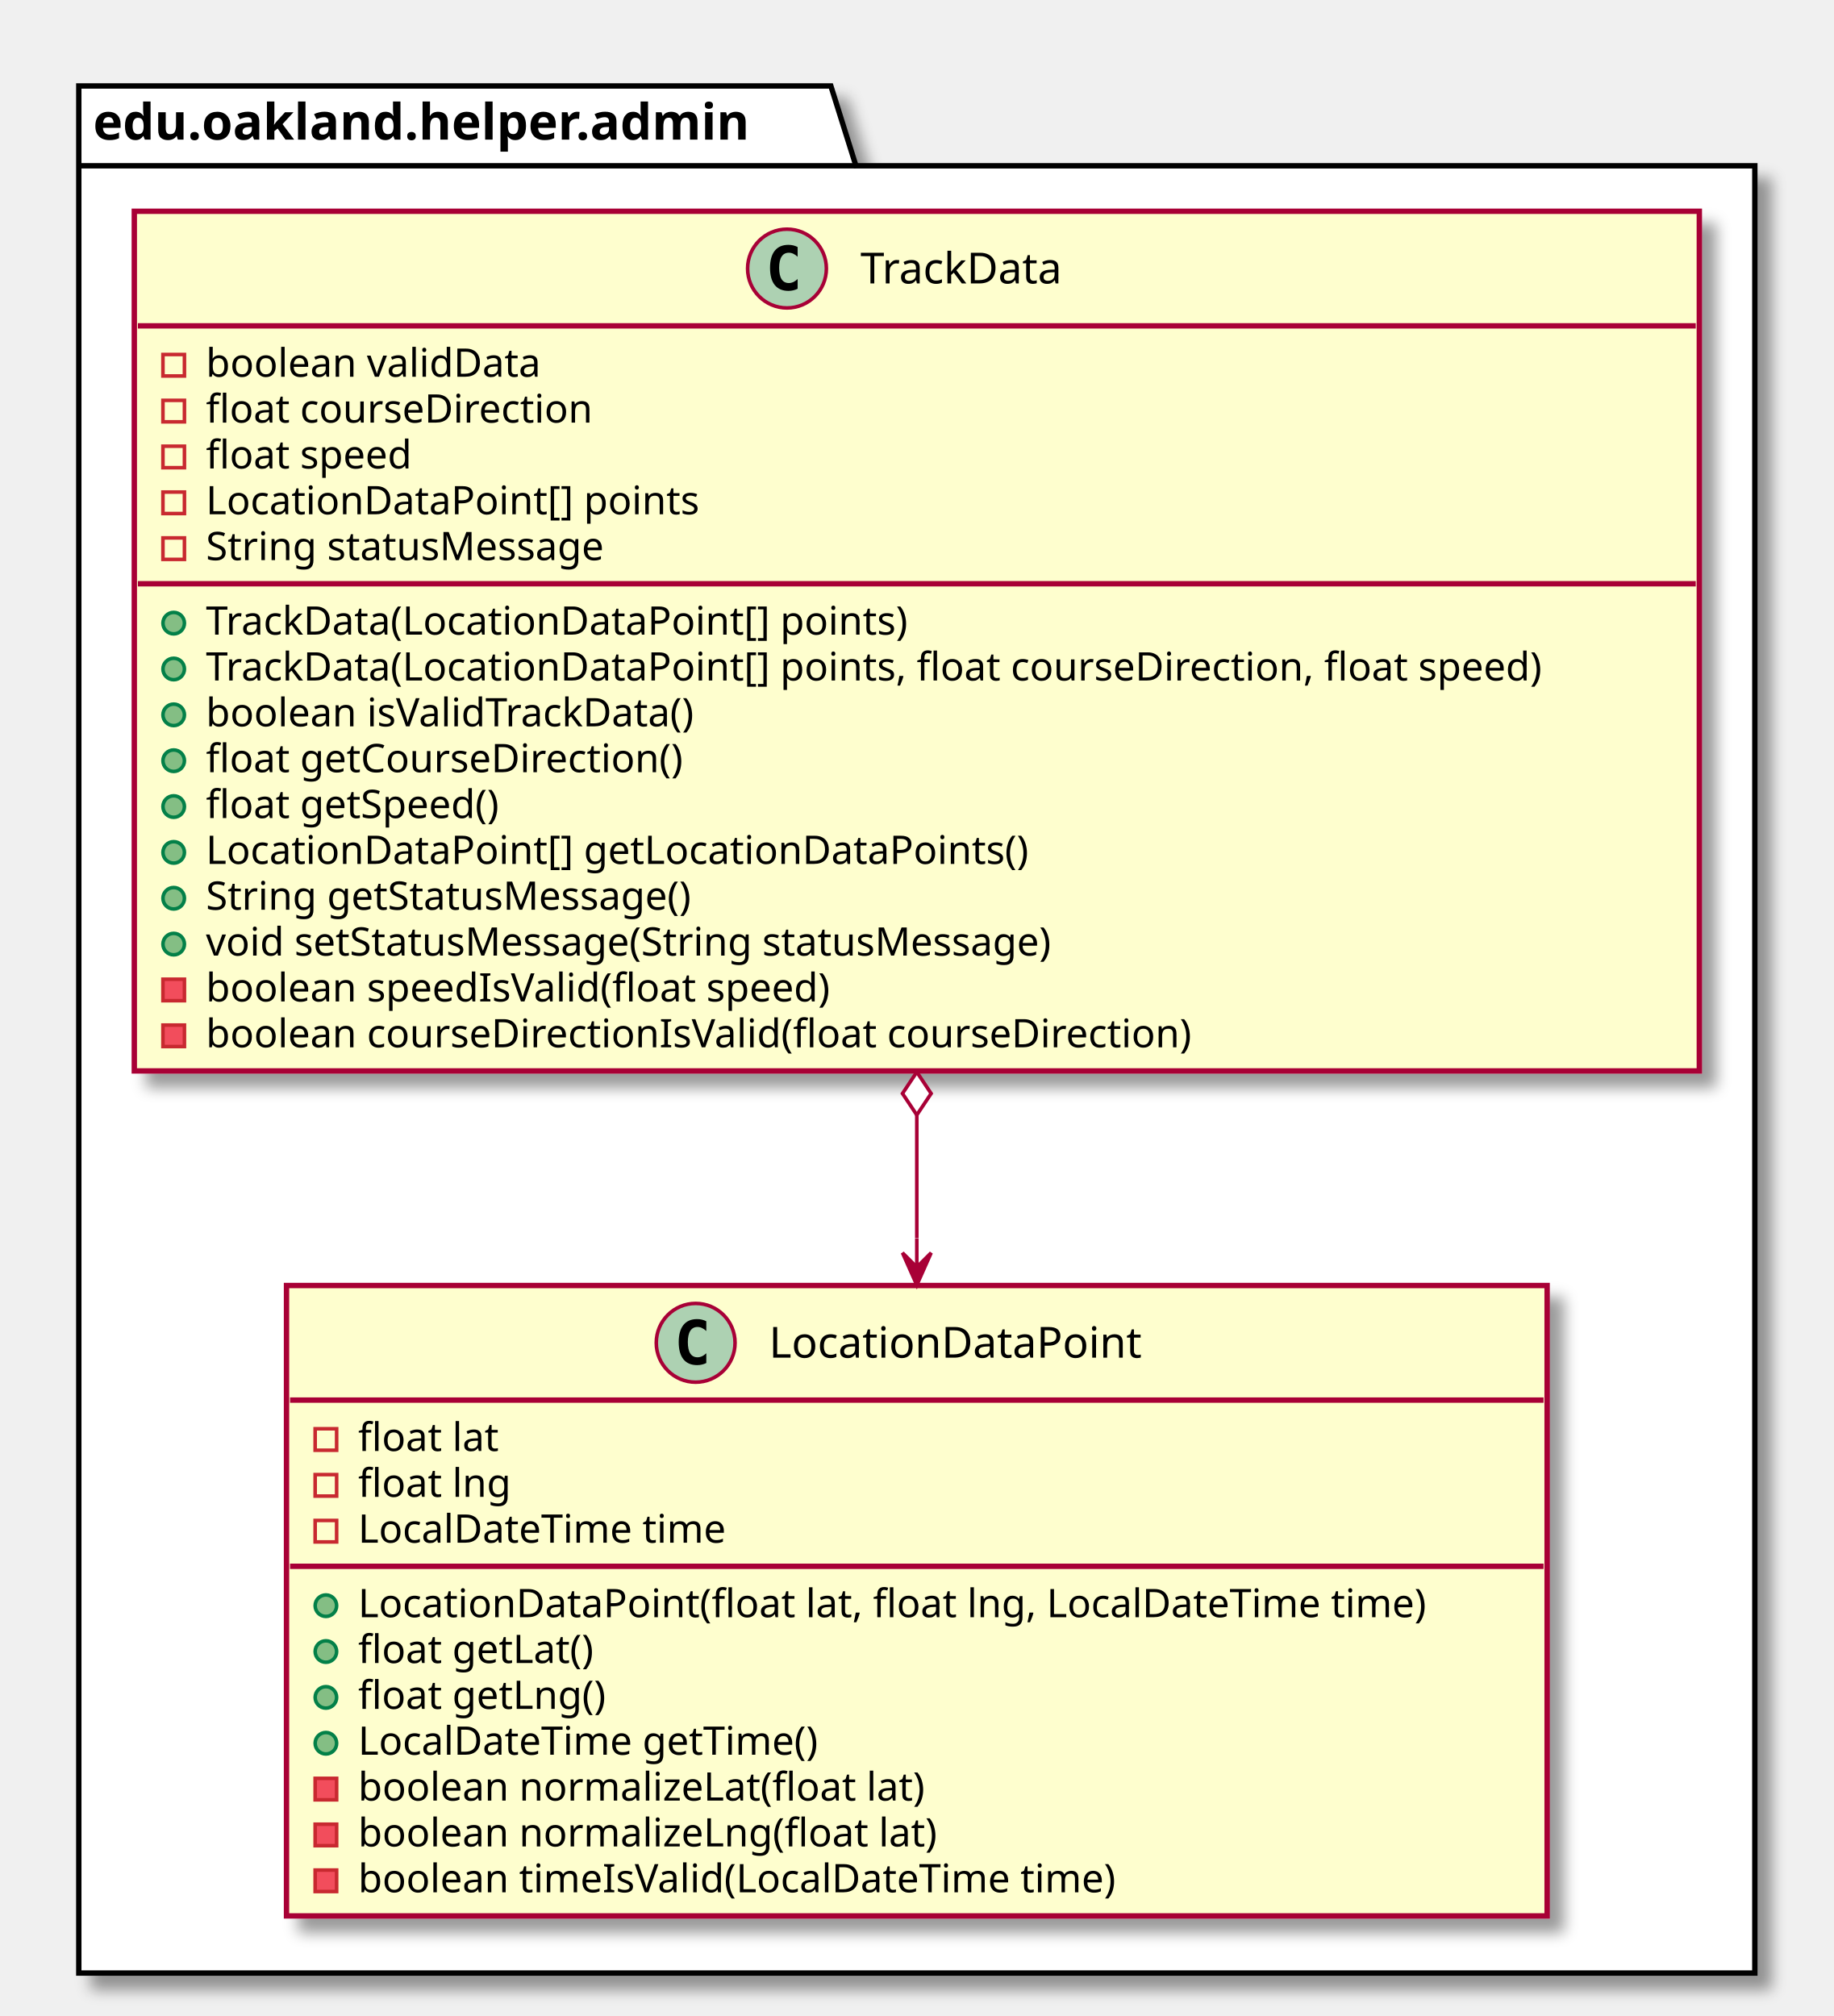
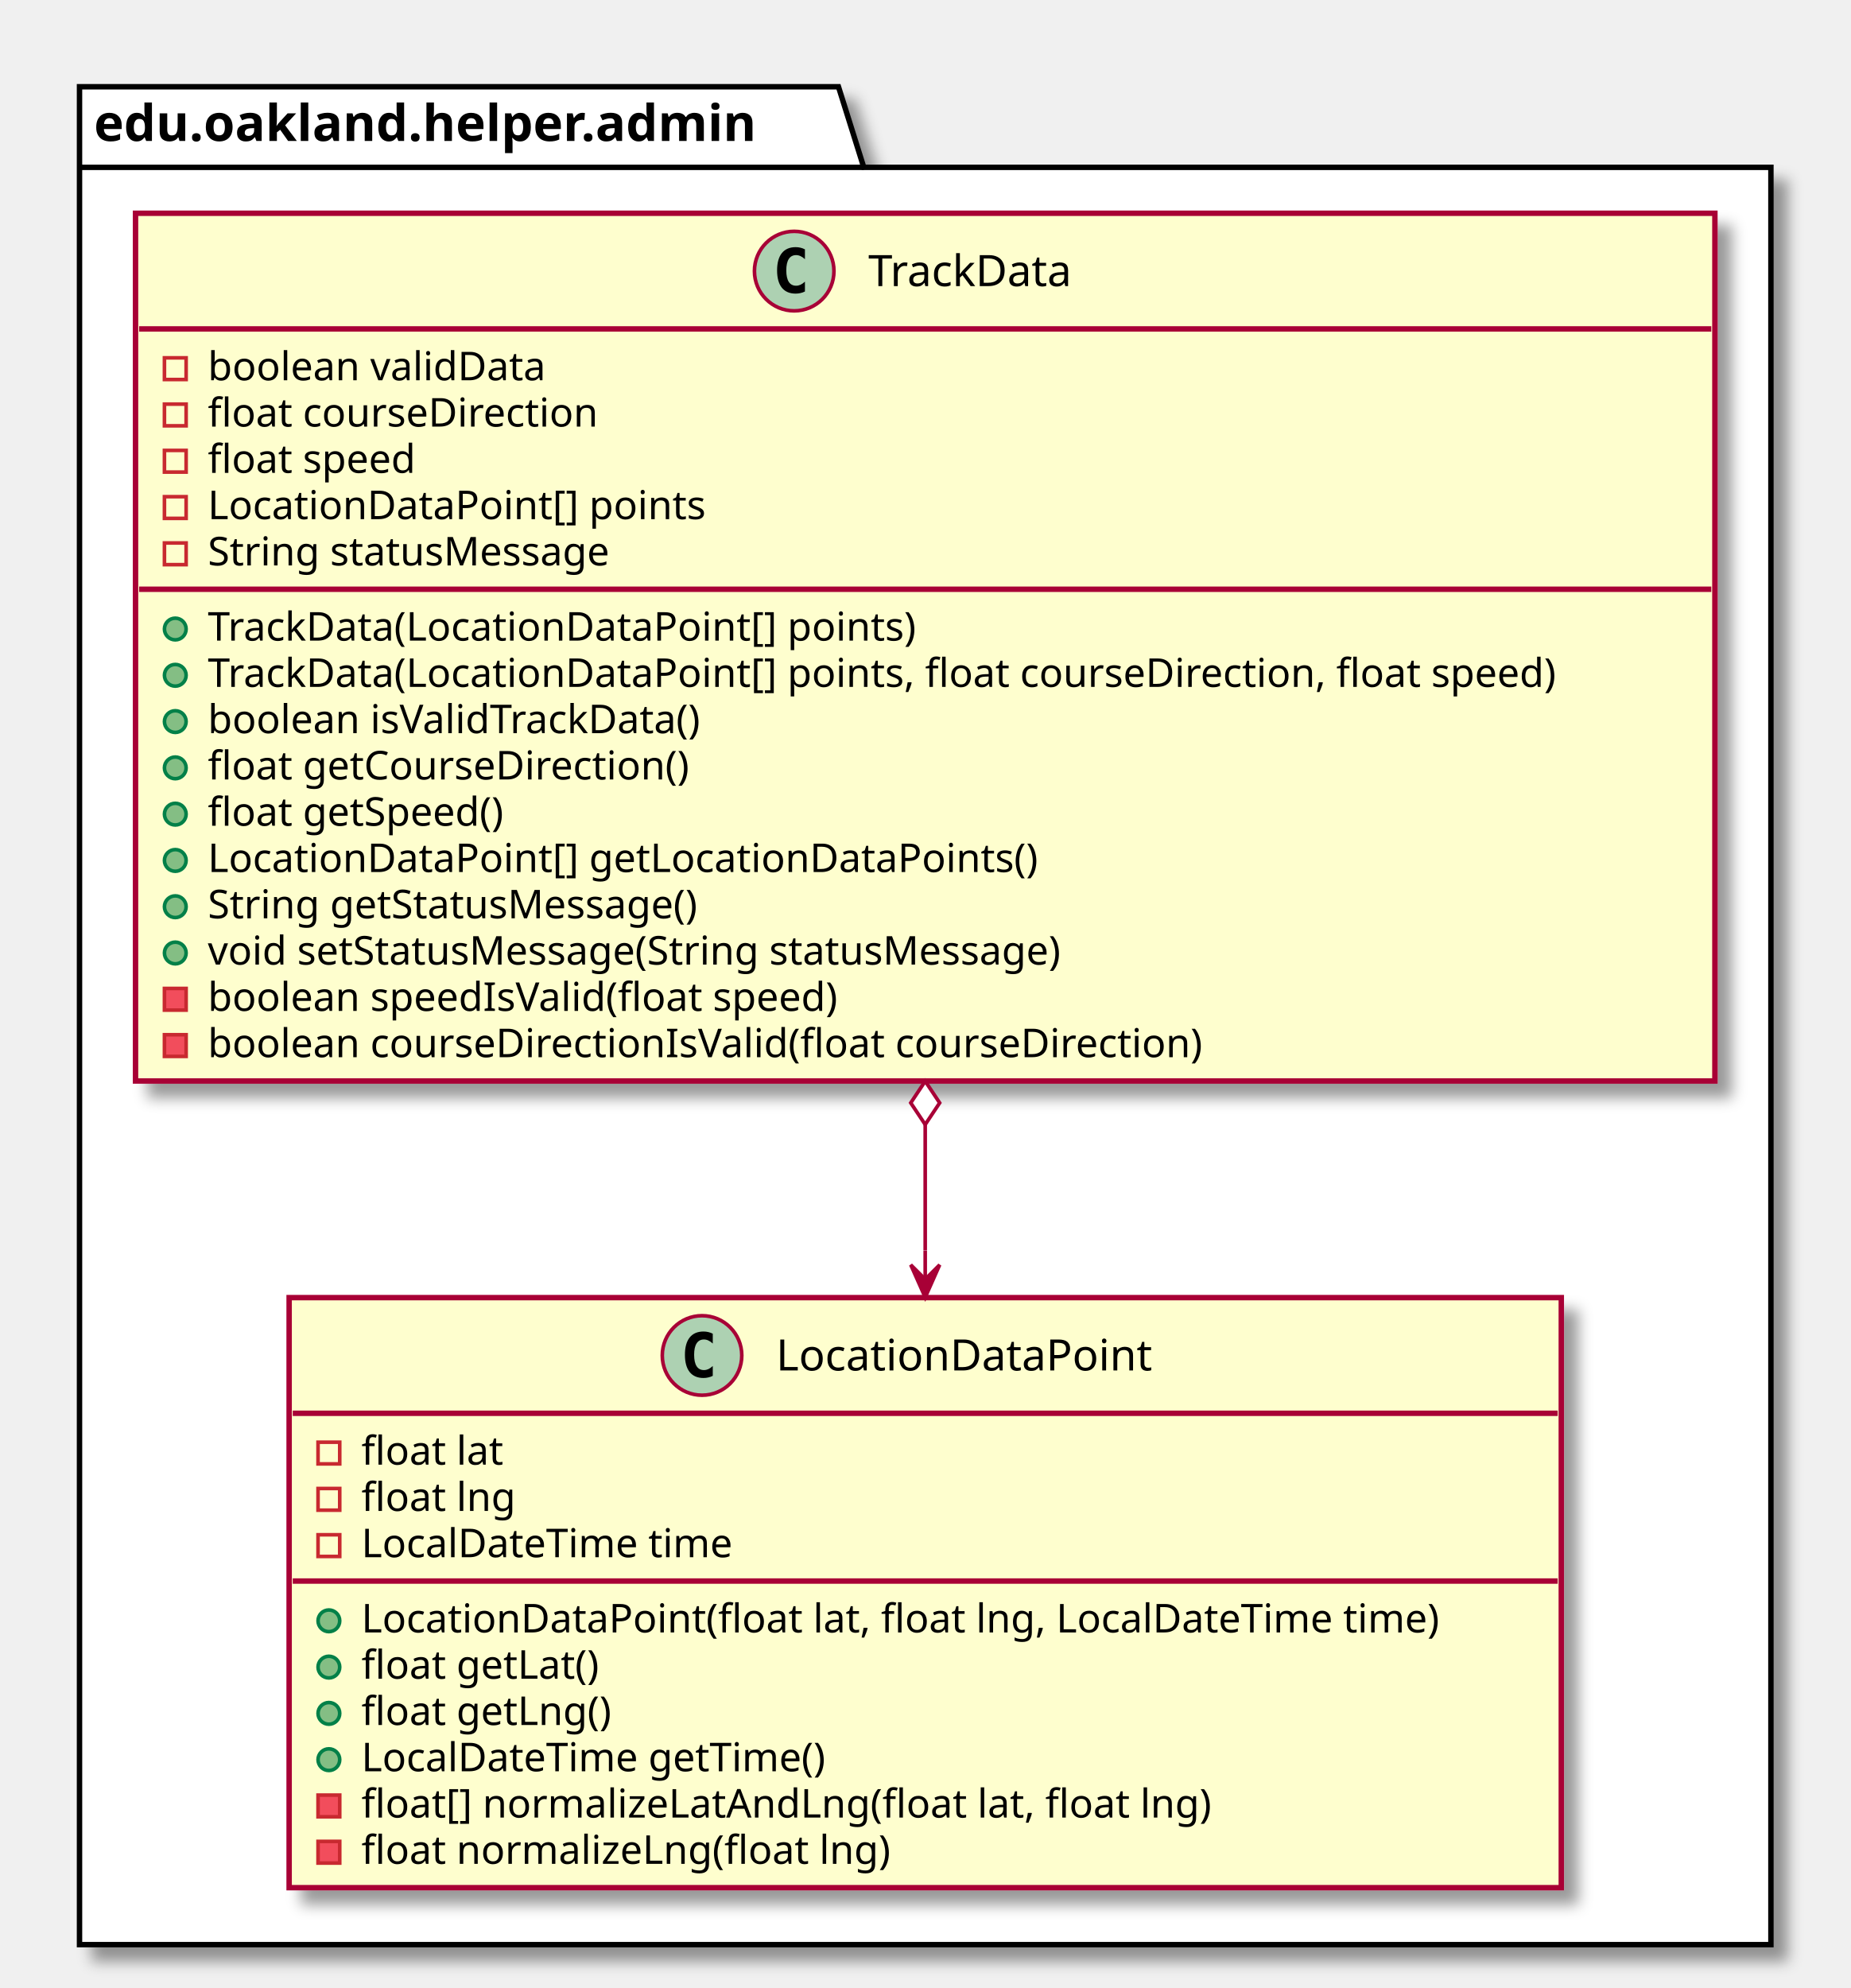
- <svg xmlns="http://www.w3.org/2000/svg" contentScriptType="application/ecmascript" contentStyleType="text/css" height="563px" preserveAspectRatio="none" style="width:512px;height:563px;" version="1.1" viewBox="0 0 512 563" width="512px" zoomAndPan="magnify">
+ <svg xmlns="http://www.w3.org/2000/svg" contentScriptType="application/ecmascript" contentStyleType="text/css" height="550px" preserveAspectRatio="none" style="width:512px;height:550px;" version="1.1" viewBox="0 0 512 550" width="512px" zoomAndPan="magnify">
  <defs>
-     <filter height="300%" id="fhdxonabp6arf" width="300%" x="-1" y="-1">
+     <filter height="300%" id="figtwc82fltqj" width="300%" x="-1" y="-1">
      <feGaussianBlur result="blurOut" stdDeviation="2.0" />
      <feColorMatrix in="blurOut" result="blurOut2" type="matrix" values="0 0 0 0 0 0 0 0 0 0 0 0 0 0 0 0 0 0 .4 0" />
      <feOffset dx="4.0" dy="4.0" in="blurOut2" result="blurOut3" />
      <feBlend in="SourceGraphic" in2="blurOut3" mode="normal" />
    </filter>
  </defs>
  <g>
-     <polygon fill="#FFFFFF" filter="url(#fhdxonabp6arf)" points="22,24,232,24,239,46.297,490,46.297,490,551,22,551,22,24" style="stroke: #000000; stroke-width: 1.5;" />
+     <polygon fill="#FFFFFF" filter="url(#figtwc82fltqj)" points="22,24,232,24,239,46.297,490,46.297,490,538,22,538,22,24" style="stroke: #000000; stroke-width: 1.5;" />
    <line style="stroke: #000000; stroke-width: 1.5;" x1="22" x2="239" y1="46.297" y2="46.297" />
    <text fill="#000000" font-family="sans-serif" font-size="14" font-weight="bold" lengthAdjust="spacingAndGlyphs" textLength="204" x="26" y="38.995">edu.oakland.helper.admin</text>
-     <rect fill="#FEFECE" filter="url(#fhdxonabp6arf)" height="240.07" id="TrackData" style="stroke: #A80036; stroke-width: 1.5;" width="437" x="37.5" y="59" />
+     <rect fill="#FEFECE" filter="url(#figtwc82fltqj)" height="240.07" id="TrackData" style="stroke: #A80036; stroke-width: 1.5;" width="437" x="37.5" y="59" />
    <ellipse cx="219.75" cy="75" fill="#ADD1B2" rx="11" ry="11" style="stroke: #A80036; stroke-width: 1.0;" />
    <path d="M222.719,80.641 Q222.141,80.938 221.5,81.078 Q220.859,81.234 220.156,81.234 Q217.656,81.234 216.328,79.594 Q215.016,77.938 215.016,74.812 Q215.016,71.688 216.328,70.031 Q217.656,68.375 220.156,68.375 Q220.859,68.375 221.5,68.531 Q222.156,68.688 222.719,68.984 L222.719,71.703 Q222.094,71.125 221.5,70.859 Q220.906,70.578 220.281,70.578 Q218.938,70.578 218.25,71.656 Q217.562,72.719 217.562,74.812 Q217.562,76.906 218.25,77.984 Q218.938,79.047 220.281,79.047 Q220.906,79.047 221.5,78.781 Q222.094,78.5 222.719,77.922 L222.719,80.641 Z " />
    <text fill="#000000" font-family="sans-serif" font-size="12" lengthAdjust="spacingAndGlyphs" textLength="64" x="240.25" y="79.154">TrackData</text>
    <line style="stroke: #A80036; stroke-width: 1.5;" x1="38.5" x2="473.5" y1="91" y2="91" />
    <rect fill="none" height="6" style="stroke: #C82930; stroke-width: 1.0;" width="6" x="45.5" y="99" />
    <text fill="#000000" font-family="sans-serif" font-size="11" lengthAdjust="spacingAndGlyphs" textLength="101" x="57.5" y="105.21">boolean validData</text>
    <rect fill="none" height="6" style="stroke: #C82930; stroke-width: 1.0;" width="6" x="45.5" y="111.805" />
    <text fill="#000000" font-family="sans-serif" font-size="11" lengthAdjust="spacingAndGlyphs" textLength="118" x="57.5" y="118.015">float courseDirection</text>
    <rect fill="none" height="6" style="stroke: #C82930; stroke-width: 1.0;" width="6" x="45.5" y="124.609" />
    <text fill="#000000" font-family="sans-serif" font-size="11" lengthAdjust="spacingAndGlyphs" textLength="64" x="57.5" y="130.82">float speed</text>
    <rect fill="none" height="6" style="stroke: #C82930; stroke-width: 1.0;" width="6" x="45.5" y="137.414" />
    <text fill="#000000" font-family="sans-serif" font-size="11" lengthAdjust="spacingAndGlyphs" textLength="148" x="57.5" y="143.625">LocationDataPoint[] points</text>
    <rect fill="none" height="6" style="stroke: #C82930; stroke-width: 1.0;" width="6" x="45.5" y="150.219" />
    <text fill="#000000" font-family="sans-serif" font-size="11" lengthAdjust="spacingAndGlyphs" textLength="125" x="57.5" y="156.429">String statusMessage</text>
    <line style="stroke: #A80036; stroke-width: 1.5;" x1="38.5" x2="473.5" y1="163.023" y2="163.023" />
    <ellipse cx="48.5" cy="174.023" fill="#84BE84" rx="3" ry="3" style="stroke: #038048; stroke-width: 1.0;" />
    <text fill="#000000" font-family="sans-serif" font-size="11" lengthAdjust="spacingAndGlyphs" textLength="213" x="57.5" y="177.234">TrackData(LocationDataPoint[] points)</text>
    <ellipse cx="48.5" cy="186.828" fill="#84BE84" rx="3" ry="3" style="stroke: #038048; stroke-width: 1.0;" />
    <text fill="#000000" font-family="sans-serif" font-size="11" lengthAdjust="spacingAndGlyphs" textLength="411" x="57.5" y="190.039">TrackData(LocationDataPoint[] points, float courseDirection, float speed)</text>
    <ellipse cx="48.5" cy="199.633" fill="#84BE84" rx="3" ry="3" style="stroke: #038048; stroke-width: 1.0;" />
    <text fill="#000000" font-family="sans-serif" font-size="11" lengthAdjust="spacingAndGlyphs" textLength="151" x="57.5" y="202.843">boolean isValidTrackData()</text>
    <ellipse cx="48.5" cy="212.438" fill="#84BE84" rx="3" ry="3" style="stroke: #038048; stroke-width: 1.0;" />
    <text fill="#000000" font-family="sans-serif" font-size="11" lengthAdjust="spacingAndGlyphs" textLength="146" x="57.5" y="215.648">float getCourseDirection()</text>
    <ellipse cx="48.5" cy="225.242" fill="#84BE84" rx="3" ry="3" style="stroke: #038048; stroke-width: 1.0;" />
    <text fill="#000000" font-family="sans-serif" font-size="11" lengthAdjust="spacingAndGlyphs" textLength="91" x="57.5" y="228.453">float getSpeed()</text>
    <ellipse cx="48.5" cy="238.047" fill="#84BE84" rx="3" ry="3" style="stroke: #038048; stroke-width: 1.0;" />
    <text fill="#000000" font-family="sans-serif" font-size="11" lengthAdjust="spacingAndGlyphs" textLength="247" x="57.5" y="241.257">LocationDataPoint[] getLocationDataPoints()</text>
    <ellipse cx="48.5" cy="250.852" fill="#84BE84" rx="3" ry="3" style="stroke: #038048; stroke-width: 1.0;" />
    <text fill="#000000" font-family="sans-serif" font-size="11" lengthAdjust="spacingAndGlyphs" textLength="152" x="57.5" y="254.062">String getStatusMessage()</text>
    <ellipse cx="48.5" cy="263.656" fill="#84BE84" rx="3" ry="3" style="stroke: #038048; stroke-width: 1.0;" />
    <text fill="#000000" font-family="sans-serif" font-size="11" lengthAdjust="spacingAndGlyphs" textLength="266" x="57.5" y="266.867">void setStatusMessage(String statusMessage)</text>
    <rect fill="#F24D5C" height="6" style="stroke: #C82930; stroke-width: 1.0;" width="6" x="45.5" y="273.461" />
    <text fill="#000000" font-family="sans-serif" font-size="11" lengthAdjust="spacingAndGlyphs" textLength="193" x="57.5" y="279.671">boolean speedIsValid(float speed)</text>
    <rect fill="#F24D5C" height="6" style="stroke: #C82930; stroke-width: 1.0;" width="6" x="45.5" y="286.266" />
    <text fill="#000000" font-family="sans-serif" font-size="11" lengthAdjust="spacingAndGlyphs" textLength="301" x="57.5" y="292.476">boolean courseDirectionIsValid(float courseDirection)</text>
-     <rect fill="#FEFECE" filter="url(#fhdxonabp6arf)" height="176.047" id="LocationDataPoint" style="stroke: #A80036; stroke-width: 1.5;" width="352" x="80" y="359" />
+     <rect fill="#FEFECE" filter="url(#figtwc82fltqj)" height="163.242" id="LocationDataPoint" style="stroke: #A80036; stroke-width: 1.5;" width="352" x="80" y="359" />
    <ellipse cx="194.25" cy="375" fill="#ADD1B2" rx="11" ry="11" style="stroke: #A80036; stroke-width: 1.0;" />
    <path d="M197.219,380.641 Q196.641,380.938 196,381.078 Q195.359,381.234 194.656,381.234 Q192.156,381.234 190.828,379.594 Q189.516,377.938 189.516,374.812 Q189.516,371.688 190.828,370.031 Q192.156,368.375 194.656,368.375 Q195.359,368.375 196,368.531 Q196.656,368.688 197.219,368.984 L197.219,371.703 Q196.594,371.125 196,370.859 Q195.406,370.578 194.781,370.578 Q193.438,370.578 192.75,371.656 Q192.062,372.719 192.062,374.812 Q192.062,376.906 192.75,377.984 Q193.438,379.047 194.781,379.047 Q195.406,379.047 196,378.781 Q196.594,378.5 197.219,377.922 L197.219,380.641 Z " />
    <text fill="#000000" font-family="sans-serif" font-size="12" lengthAdjust="spacingAndGlyphs" textLength="115" x="214.75" y="379.154">LocationDataPoint</text>
    <line style="stroke: #A80036; stroke-width: 1.5;" x1="81" x2="431" y1="391" y2="391" />
    <rect fill="none" height="6" style="stroke: #C82930; stroke-width: 1.0;" width="6" x="88" y="399" />
    <text fill="#000000" font-family="sans-serif" font-size="11" lengthAdjust="spacingAndGlyphs" textLength="43" x="100" y="405.21">float lat</text>
    <rect fill="none" height="6" style="stroke: #C82930; stroke-width: 1.0;" width="6" x="88" y="411.805" />
    <text fill="#000000" font-family="sans-serif" font-size="11" lengthAdjust="spacingAndGlyphs" textLength="46" x="100" y="418.015">float lng</text>
    <rect fill="none" height="6" style="stroke: #C82930; stroke-width: 1.0;" width="6" x="88" y="424.609" />
    <text fill="#000000" font-family="sans-serif" font-size="11" lengthAdjust="spacingAndGlyphs" textLength="112" x="100" y="430.82">LocalDateTime time</text>
    <line style="stroke: #A80036; stroke-width: 1.5;" x1="81" x2="431" y1="437.414" y2="437.414" />
    <ellipse cx="91" cy="448.414" fill="#84BE84" rx="3" ry="3" style="stroke: #038048; stroke-width: 1.0;" />
    <text fill="#000000" font-family="sans-serif" font-size="11" lengthAdjust="spacingAndGlyphs" textLength="326" x="100" y="451.625">LocationDataPoint(float lat, float lng, LocalDateTime time)</text>
    <ellipse cx="91" cy="461.219" fill="#84BE84" rx="3" ry="3" style="stroke: #038048; stroke-width: 1.0;" />
    <text fill="#000000" font-family="sans-serif" font-size="11" lengthAdjust="spacingAndGlyphs" textLength="72" x="100" y="464.429">float getLat()</text>
    <ellipse cx="91" cy="474.023" fill="#84BE84" rx="3" ry="3" style="stroke: #038048; stroke-width: 1.0;" />
    <text fill="#000000" font-family="sans-serif" font-size="11" lengthAdjust="spacingAndGlyphs" textLength="75" x="100" y="477.234">float getLng()</text>
    <ellipse cx="91" cy="486.828" fill="#84BE84" rx="3" ry="3" style="stroke: #038048; stroke-width: 1.0;" />
    <text fill="#000000" font-family="sans-serif" font-size="11" lengthAdjust="spacingAndGlyphs" textLength="141" x="100" y="490.039">LocalDateTime getTime()</text>
    <rect fill="#F24D5C" height="6" style="stroke: #C82930; stroke-width: 1.0;" width="6" x="88" y="496.633" />
-     <text fill="#000000" font-family="sans-serif" font-size="11" lengthAdjust="spacingAndGlyphs" textLength="172" x="100" y="502.843">boolean normalizeLat(float lat)</text>
+     <text fill="#000000" font-family="sans-serif" font-size="11" lengthAdjust="spacingAndGlyphs" textLength="255" x="100" y="502.843">float[] normalizeLatAndLng(float lat, float lng)</text>
    <rect fill="#F24D5C" height="6" style="stroke: #C82930; stroke-width: 1.0;" width="6" x="88" y="509.438" />
-     <text fill="#000000" font-family="sans-serif" font-size="11" lengthAdjust="spacingAndGlyphs" textLength="175" x="100" y="515.648">boolean normalizeLng(float lat)</text>
-     <rect fill="#F24D5C" height="6" style="stroke: #C82930; stroke-width: 1.0;" width="6" x="88" y="522.242" />
-     <text fill="#000000" font-family="sans-serif" font-size="11" lengthAdjust="spacingAndGlyphs" textLength="231" x="100" y="528.453">boolean timeIsValid(LocalDateTime time)</text>
-     <path d="M256,311.38 C256,311.38 256,334.92 256,345.79 " fill="none" id="TrackData-LocationDataPoint" style="stroke: #A80036; stroke-width: 1.0;" />
-     <polygon fill="#A80036" points="256,358.87,260,349.87,256,353.87,252,349.87,256,358.87" style="stroke: #A80036; stroke-width: 1.0;" />
-     <line style="stroke: #A80036; stroke-width: 1.0;" x1="256" x2="256" y1="353.87" y2="345.87" />
-     <polygon fill="#FFFFFF" points="256,299.38,252,305.38,256,311.38,260,305.38,256,299.38" style="stroke: #A80036; stroke-width: 1.0;" />
+     <text fill="#000000" font-family="sans-serif" font-size="11" lengthAdjust="spacingAndGlyphs" textLength="158" x="100" y="515.648">float normalizeLng(float lng)</text>
+     <path d="M256,311.12 C256,311.12 256,334.97 256,345.85 " fill="none" id="TrackData-LocationDataPoint" style="stroke: #A80036; stroke-width: 1.0;" />
+     <polygon fill="#A80036" points="256,358.93,260,349.93,256,353.93,252,349.93,256,358.93" style="stroke: #A80036; stroke-width: 1.0;" />
+     <line style="stroke: #A80036; stroke-width: 1.0;" x1="256" x2="256" y1="353.93" y2="345.93" />
+     <polygon fill="#FFFFFF" points="256,299.12,252,305.12,256,311.12,260,305.12,256,299.12" style="stroke: #A80036; stroke-width: 1.0;" />
  </g>
</svg>
